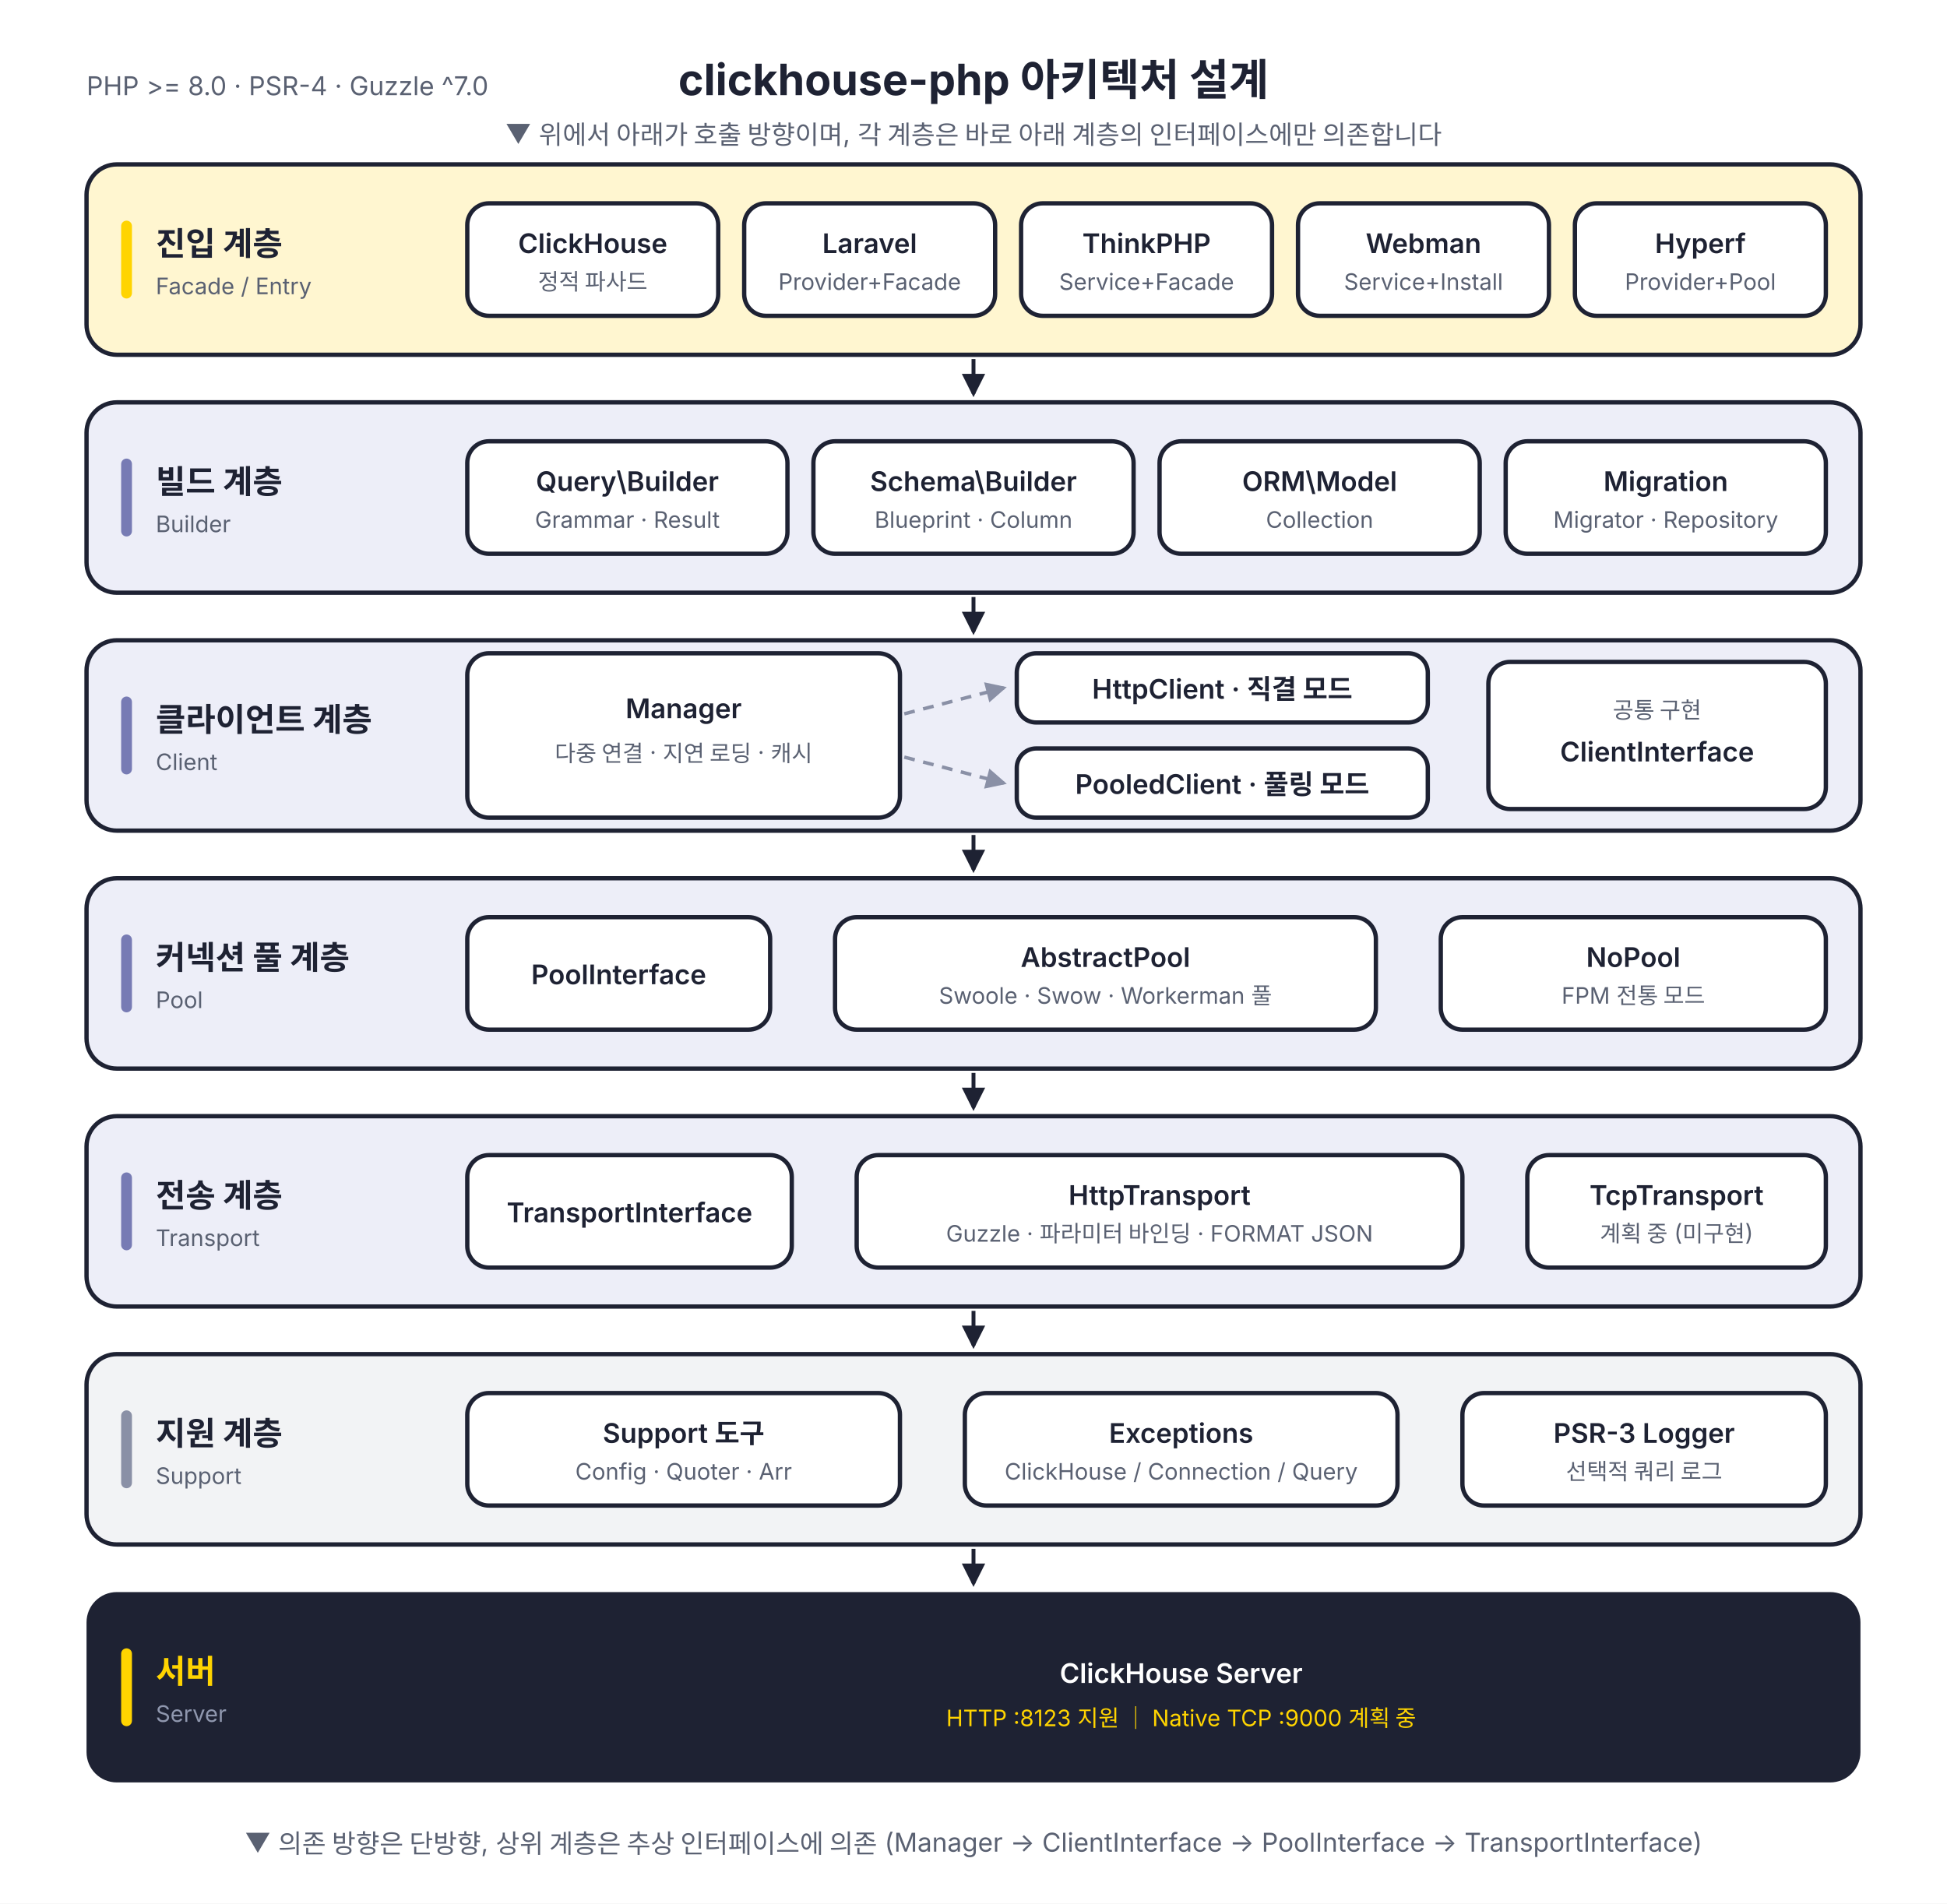
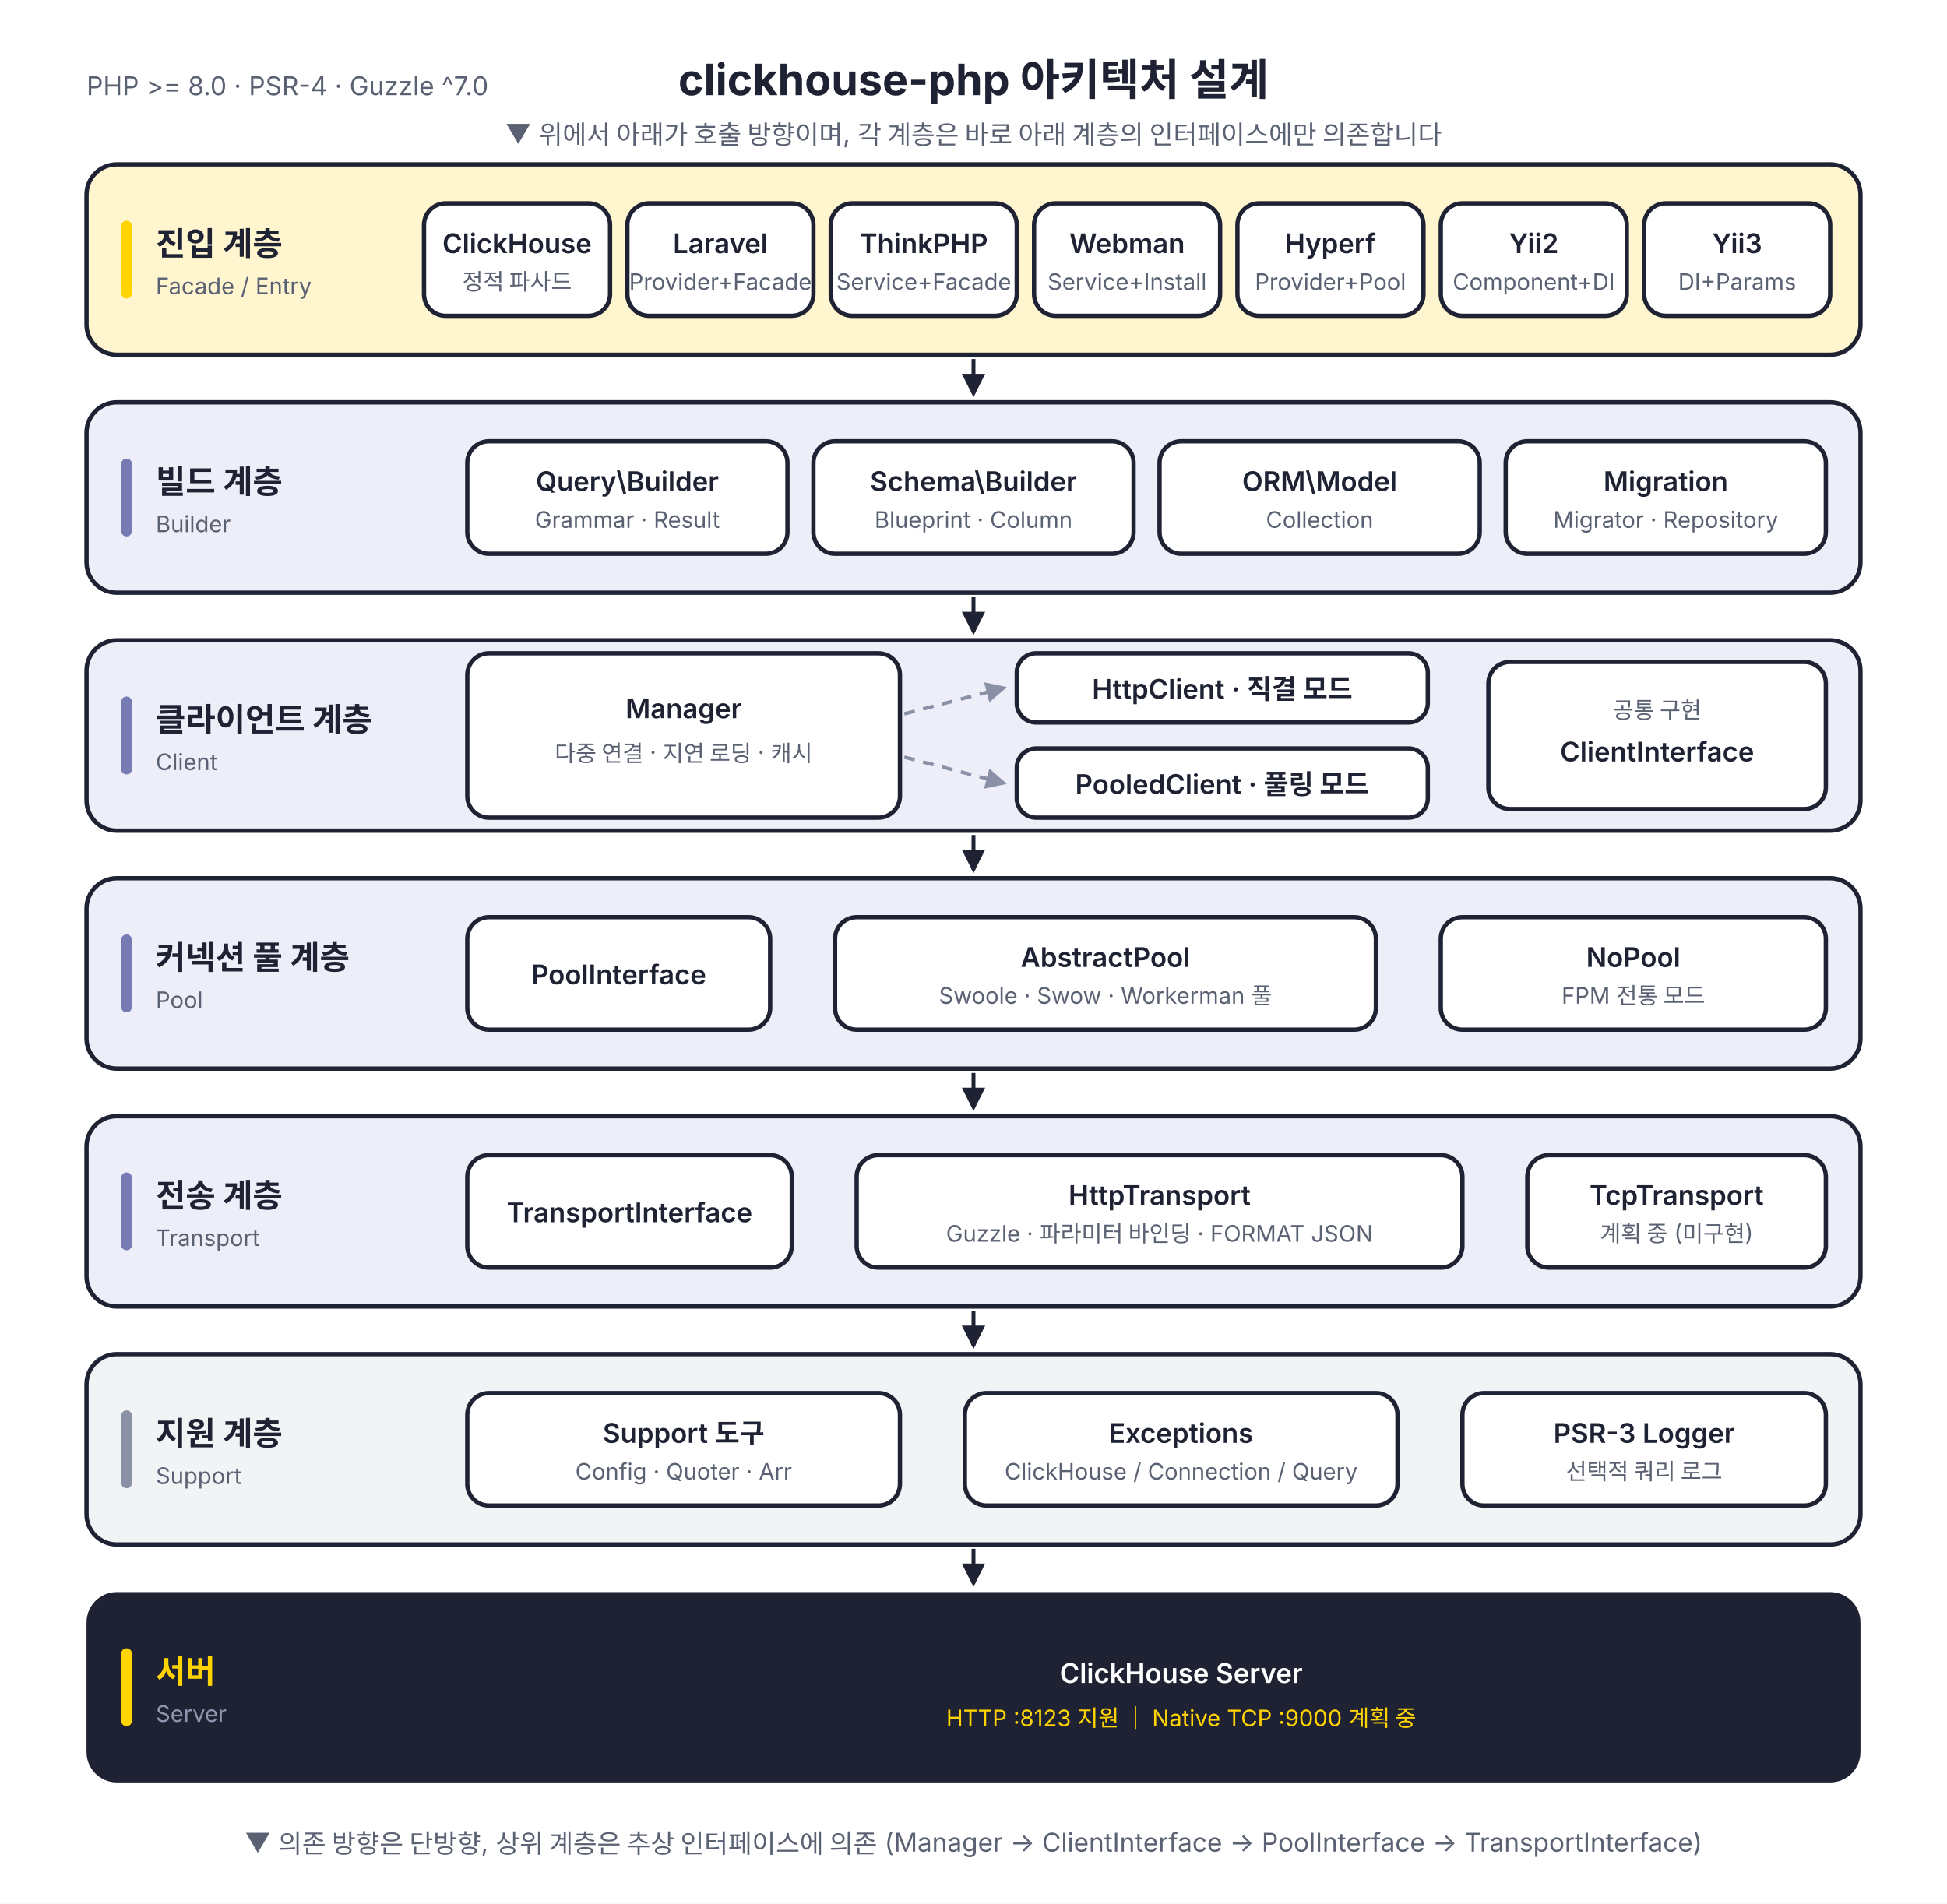
<svg xmlns="http://www.w3.org/2000/svg" width="900" height="880" viewBox="0 0 900 880" role="img" aria-labelledby="archTitle archDesc">
  <style>
    text{font-family:system-ui,-apple-system,"Segoe UI","PingFang SC","Microsoft YaHei",sans-serif;fill:#1E2233}
    .ttl{font-size:20px;font-weight:700}
    .sub{font-size:12px;fill:#5A6172}
    .lt{font-size:15px;font-weight:700}
    .ls{font-size:10.5px;fill:#5A6172}
    .n{font-size:12.5px;font-weight:600}
    .d{font-size:10.5px;fill:#5A6172}
    .ctr{text-anchor:middle}
    .y{font-size:15px;font-weight:700;fill:#FFD400}
    .y2{font-size:10.5px;fill:#8F97AE}
    .w{font-size:12.5px;font-weight:600;fill:#FFFFFF}
    .w2{font-size:10.5px;fill:#FFD400}
    .bar{stroke:none}
    .bx{fill:#fff;stroke:#1E2233;stroke-width:2}
    .band{stroke:#1E2233;stroke-width:2}
    .link{stroke:#1E2233;stroke-width:1.8;fill:none}
    .dash{stroke:#8A90A6;stroke-width:1.6;fill:none;stroke-dasharray:5 4}
  </style>
  <defs>
    <marker id="arw" viewBox="0 0 10 10" refX="8.5" refY="5" markerWidth="6" markerHeight="6" orient="auto">
      <path d="M0 0 10 5 0 10z" fill="#1E2233" />
    </marker>
    <marker id="arwg" viewBox="0 0 10 10" refX="8.5" refY="5" markerWidth="6" markerHeight="6" orient="auto">
      <path d="M0 0 10 5 0 10z" fill="#8A90A6" />
    </marker>
  </defs>
  <rect x="0" y="0" width="900" height="880" fill="#FFFFFF" />
  <text class="ttl ctr" x="450" y="44">clickhouse-php 아키텍처 설계</text>
  <text class="sub" x="40" y="44">PHP &gt;= 8.0 · PSR-4 · Guzzle ^7.0</text>
  <text class="sub ctr" x="450" y="66">▼ 위에서 아래가 호출 방향이며, 각 계층은 바로 아래 계층의 인터페이스에만 의존합니다</text>
  <rect class="band" x="40" y="76" width="820" height="88" rx="14" fill="#FFF6D0" />
  <rect class="bar" x="56" y="102" width="5" height="36" rx="2.5" fill="#FFD400" />
  <text class="lt" x="72" y="118">진입 계층</text>
  <text class="ls" x="72" y="136">Facade / Entry</text>
  <g>
-     <rect class="bx" x="216" y="94" width="116" height="52" rx="10" />
-     <text class="n ctr" x="274" y="117">ClickHouse</text>
-     <text class="d ctr" x="274" y="134">정적 파사드</text>
-     <rect class="bx" x="344" y="94" width="116" height="52" rx="10" />
-     <text class="n ctr" x="402" y="117">Laravel</text>
-     <text class="d ctr" x="402" y="134">Provider+Facade</text>
-     <rect class="bx" x="472" y="94" width="116" height="52" rx="10" />
-     <text class="n ctr" x="530" y="117">ThinkPHP</text>
-     <text class="d ctr" x="530" y="134">Service+Facade</text>
-     <rect class="bx" x="600" y="94" width="116" height="52" rx="10" />
-     <text class="n ctr" x="658" y="117">Webman</text>
-     <text class="d ctr" x="658" y="134">Service+Install</text>
-     <rect class="bx" x="728" y="94" width="116" height="52" rx="10" />
-     <text class="n ctr" x="786" y="117">Hyperf</text>
-     <text class="d ctr" x="786" y="134">Provider+Pool</text>
+     <rect class="bx" x="196" y="94" width="86" height="52" rx="10" />
+     <text class="n ctr" x="239" y="117">ClickHouse</text>
+     <text class="d ctr" x="239" y="134">정적 파사드</text>
+     <rect class="bx" x="290" y="94" width="86" height="52" rx="10" />
+     <text class="n ctr" x="333" y="117">Laravel</text>
+     <text class="d ctr" x="333" y="134">Provider+Facade</text>
+     <rect class="bx" x="384" y="94" width="86" height="52" rx="10" />
+     <text class="n ctr" x="427" y="117">ThinkPHP</text>
+     <text class="d ctr" x="427" y="134">Service+Facade</text>
+     <rect class="bx" x="478" y="94" width="86" height="52" rx="10" />
+     <text class="n ctr" x="521" y="117">Webman</text>
+     <text class="d ctr" x="521" y="134">Service+Install</text>
+     <rect class="bx" x="572" y="94" width="86" height="52" rx="10" />
+     <text class="n ctr" x="615" y="117">Hyperf</text>
+     <text class="d ctr" x="615" y="134">Provider+Pool</text>
+     <rect class="bx" x="666" y="94" width="86" height="52" rx="10" />
+     <text class="n ctr" x="709" y="117">Yii2</text>
+     <text class="d ctr" x="709" y="134">Component+DI</text>
+     <rect class="bx" x="760" y="94" width="86" height="52" rx="10" />
+     <text class="n ctr" x="803" y="117">Yii3</text>
+     <text class="d ctr" x="803" y="134">DI+Params</text>
  </g>
  <line class="link" x1="450" y1="166" x2="450" y2="182" marker-end="url(#arw)" />
  <rect class="band" x="40" y="186" width="820" height="88" rx="14" fill="#EDEEF8" />
  <rect class="bar" x="56" y="212" width="5" height="36" rx="2.5" fill="#777BB4" />
  <text class="lt" x="72" y="228">빌드 계층</text>
  <text class="ls" x="72" y="246">Builder</text>
  <g>
    <rect class="bx" x="216" y="204" width="148" height="52" rx="10" />
    <text class="n ctr" x="290" y="227">Query\Builder</text>
    <text class="d ctr" x="290" y="244">Grammar · Result</text>
    <rect class="bx" x="376" y="204" width="148" height="52" rx="10" />
    <text class="n ctr" x="450" y="227">Schema\Builder</text>
    <text class="d ctr" x="450" y="244">Blueprint · Column</text>
    <rect class="bx" x="536" y="204" width="148" height="52" rx="10" />
    <text class="n ctr" x="610" y="227">ORM\Model</text>
    <text class="d ctr" x="610" y="244">Collection</text>
    <rect class="bx" x="696" y="204" width="148" height="52" rx="10" />
    <text class="n ctr" x="770" y="227">Migration</text>
    <text class="d ctr" x="770" y="244">Migrator · Repository</text>
  </g>
  <line class="link" x1="450" y1="276" x2="450" y2="292" marker-end="url(#arw)" />
  <rect class="band" x="40" y="296" width="820" height="88" rx="14" fill="#EDEEF8" />
  <rect class="bar" x="56" y="322" width="5" height="36" rx="2.5" fill="#777BB4" />
  <text class="lt" x="72" y="338">클라이언트 계층</text>
  <text class="ls" x="72" y="356">Client</text>
  <rect class="bx" x="216" y="302" width="200" height="76" rx="10" />
  <text class="n ctr" x="316" y="332">Manager</text>
  <text class="d ctr" x="316" y="352">다중 연결 · 지연 로딩 · 캐시</text>
  <rect class="bx" x="470" y="302" width="190" height="32" rx="9" />
  <text class="n ctr" x="565" y="323">HttpClient · 직결 모드</text>
  <rect class="bx" x="470" y="346" width="190" height="32" rx="9" />
  <text class="n ctr" x="565" y="367">PooledClient · 풀링 모드</text>
  <line class="dash" x1="418" y1="330" x2="464" y2="318" marker-end="url(#arwg)" />
  <line class="dash" x1="418" y1="350" x2="464" y2="362" marker-end="url(#arwg)" />
  <rect class="bx" x="688" y="306" width="156" height="68" rx="10" />
  <text class="d ctr" x="766" y="332">공통 구현</text>
  <text class="n ctr" x="766" y="352">ClientInterface</text>
  <line class="link" x1="450" y1="386" x2="450" y2="402" marker-end="url(#arw)" />
  <rect class="band" x="40" y="406" width="820" height="88" rx="14" fill="#EDEEF8" />
  <rect class="bar" x="56" y="432" width="5" height="36" rx="2.5" fill="#777BB4" />
  <text class="lt" x="72" y="448">커넥션 풀 계층</text>
  <text class="ls" x="72" y="466">Pool</text>
  <rect class="bx" x="216" y="424" width="140" height="52" rx="10" />
  <text class="n ctr" x="286" y="455">PoolInterface</text>
  <rect class="bx" x="386" y="424" width="250" height="52" rx="10" />
  <text class="n ctr" x="511" y="447">AbstractPool</text>
  <text class="d ctr" x="511" y="464">Swoole · Swow · Workerman 풀</text>
  <rect class="bx" x="666" y="424" width="178" height="52" rx="10" />
  <text class="n ctr" x="755" y="447">NoPool</text>
  <text class="d ctr" x="755" y="464">FPM 전통 모드</text>
  <line class="link" x1="450" y1="496" x2="450" y2="512" marker-end="url(#arw)" />
  <rect class="band" x="40" y="516" width="820" height="88" rx="14" fill="#EDEEF8" />
  <rect class="bar" x="56" y="542" width="5" height="36" rx="2.5" fill="#777BB4" />
  <text class="lt" x="72" y="558">전송 계층</text>
  <text class="ls" x="72" y="576">Transport</text>
  <rect class="bx" x="216" y="534" width="150" height="52" rx="10" />
  <text class="n ctr" x="291" y="565">TransportInterface</text>
  <rect class="bx" x="396" y="534" width="280" height="52" rx="10" />
  <text class="n ctr" x="536" y="557">HttpTransport</text>
  <text class="d ctr" x="536" y="574">Guzzle · 파라미터 바인딩 · FORMAT JSON</text>
  <rect class="bx" x="706" y="534" width="138" height="52" rx="10" />
  <text class="n ctr" x="775" y="557">TcpTransport</text>
  <text class="d ctr" x="775" y="574">계획 중 (미구현)</text>
  <line class="link" x1="450" y1="606" x2="450" y2="622" marker-end="url(#arw)" />
  <rect class="band" x="40" y="626" width="820" height="88" rx="14" fill="#F2F3F5" />
  <rect class="bar" x="56" y="652" width="5" height="36" rx="2.5" fill="#8A90A6" />
  <text class="lt" x="72" y="668">지원 계층</text>
  <text class="ls" x="72" y="686">Support</text>
  <rect class="bx" x="216" y="644" width="200" height="52" rx="10" />
  <text class="n ctr" x="316" y="667">Support 도구</text>
  <text class="d ctr" x="316" y="684">Config · Quoter · Arr</text>
  <rect class="bx" x="446" y="644" width="200" height="52" rx="10" />
  <text class="n ctr" x="546" y="667">Exceptions</text>
  <text class="d ctr" x="546" y="684">ClickHouse / Connection / Query</text>
  <rect class="bx" x="676" y="644" width="168" height="52" rx="10" />
  <text class="n ctr" x="760" y="667">PSR-3 Logger</text>
  <text class="d ctr" x="760" y="684">선택적 쿼리 로그</text>
  <line class="link" x1="450" y1="716" x2="450" y2="732" marker-end="url(#arw)" />
  <rect x="40" y="736" width="820" height="88" rx="14" fill="#1E2233" />
  <rect x="56" y="762" width="5" height="36" rx="2.5" fill="#FFD400" />
  <text class="y" x="72" y="778">서버</text>
  <text class="y2" x="72" y="796">Server</text>
  <text class="w ctr" x="546" y="778">ClickHouse Server</text>
  <text class="w2 ctr" x="546" y="798">HTTP :8123 지원 ｜ Native TCP :9000 계획 중</text>
  <text class="sub ctr" x="450" y="856">▼ 의존 방향은 단방향, 상위 계층은 추상 인터페이스에 의존 (Manager → ClientInterface → PoolInterface → TransportInterface)</text>
</svg>
